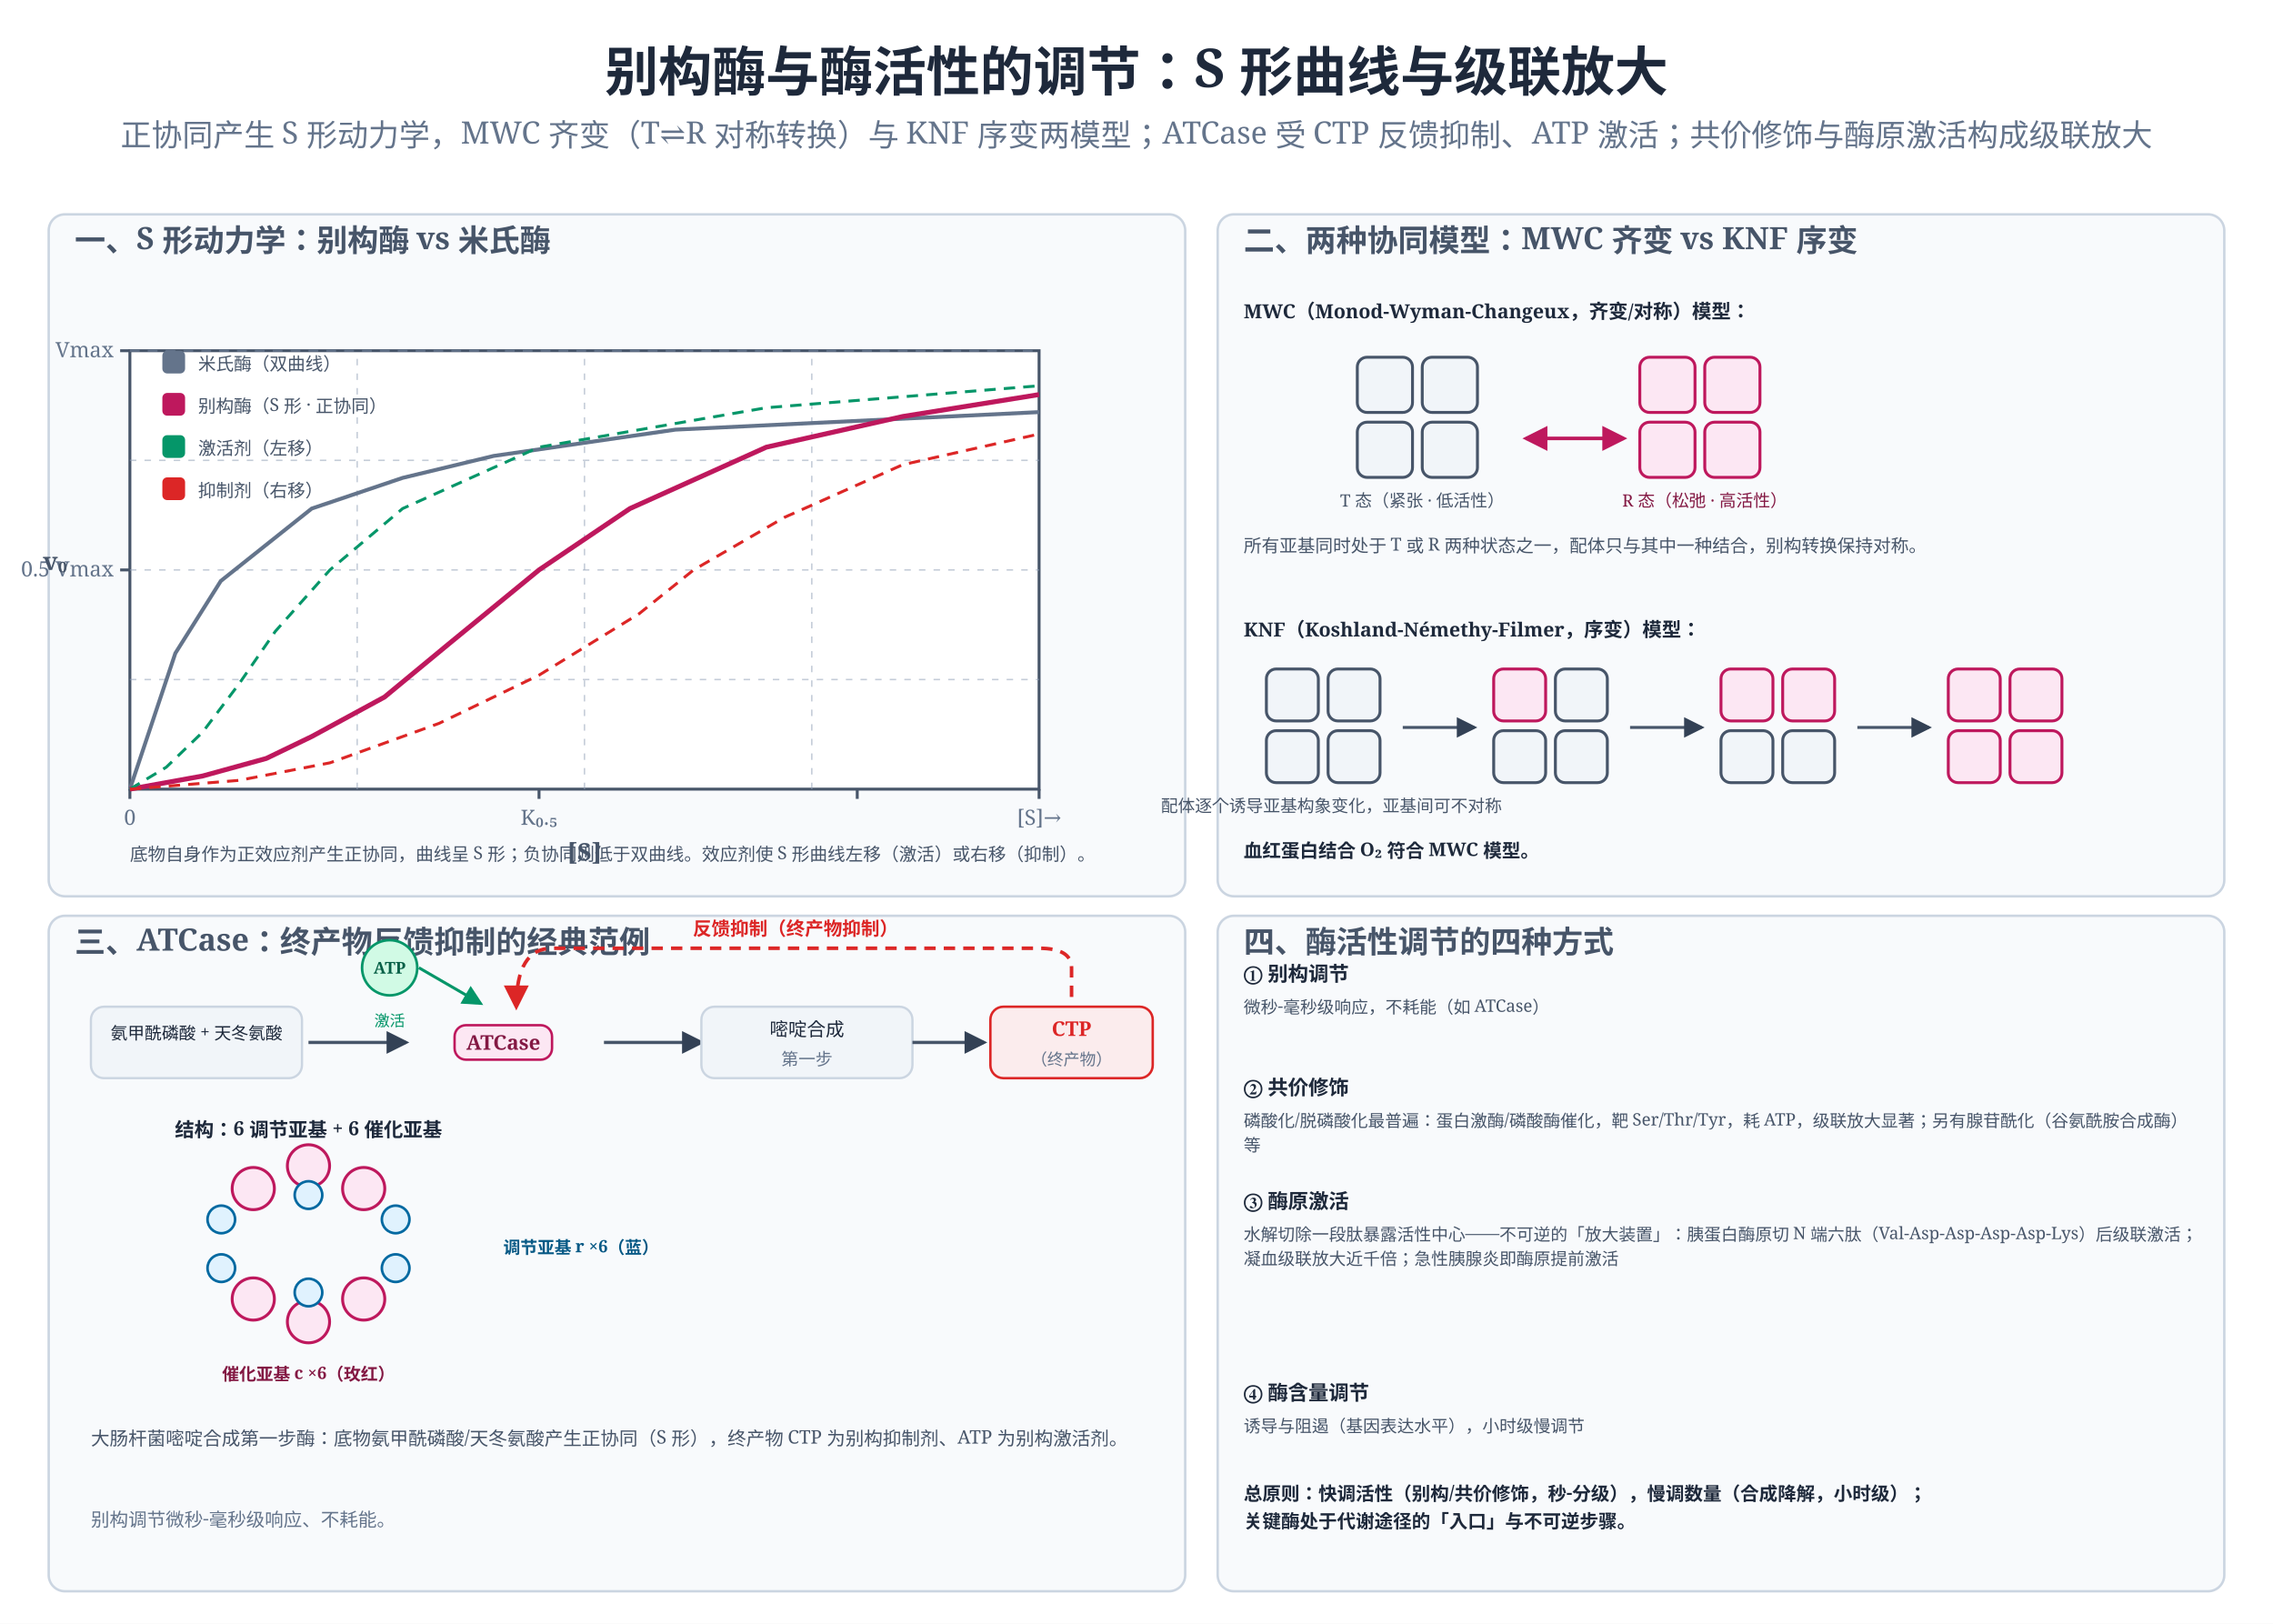
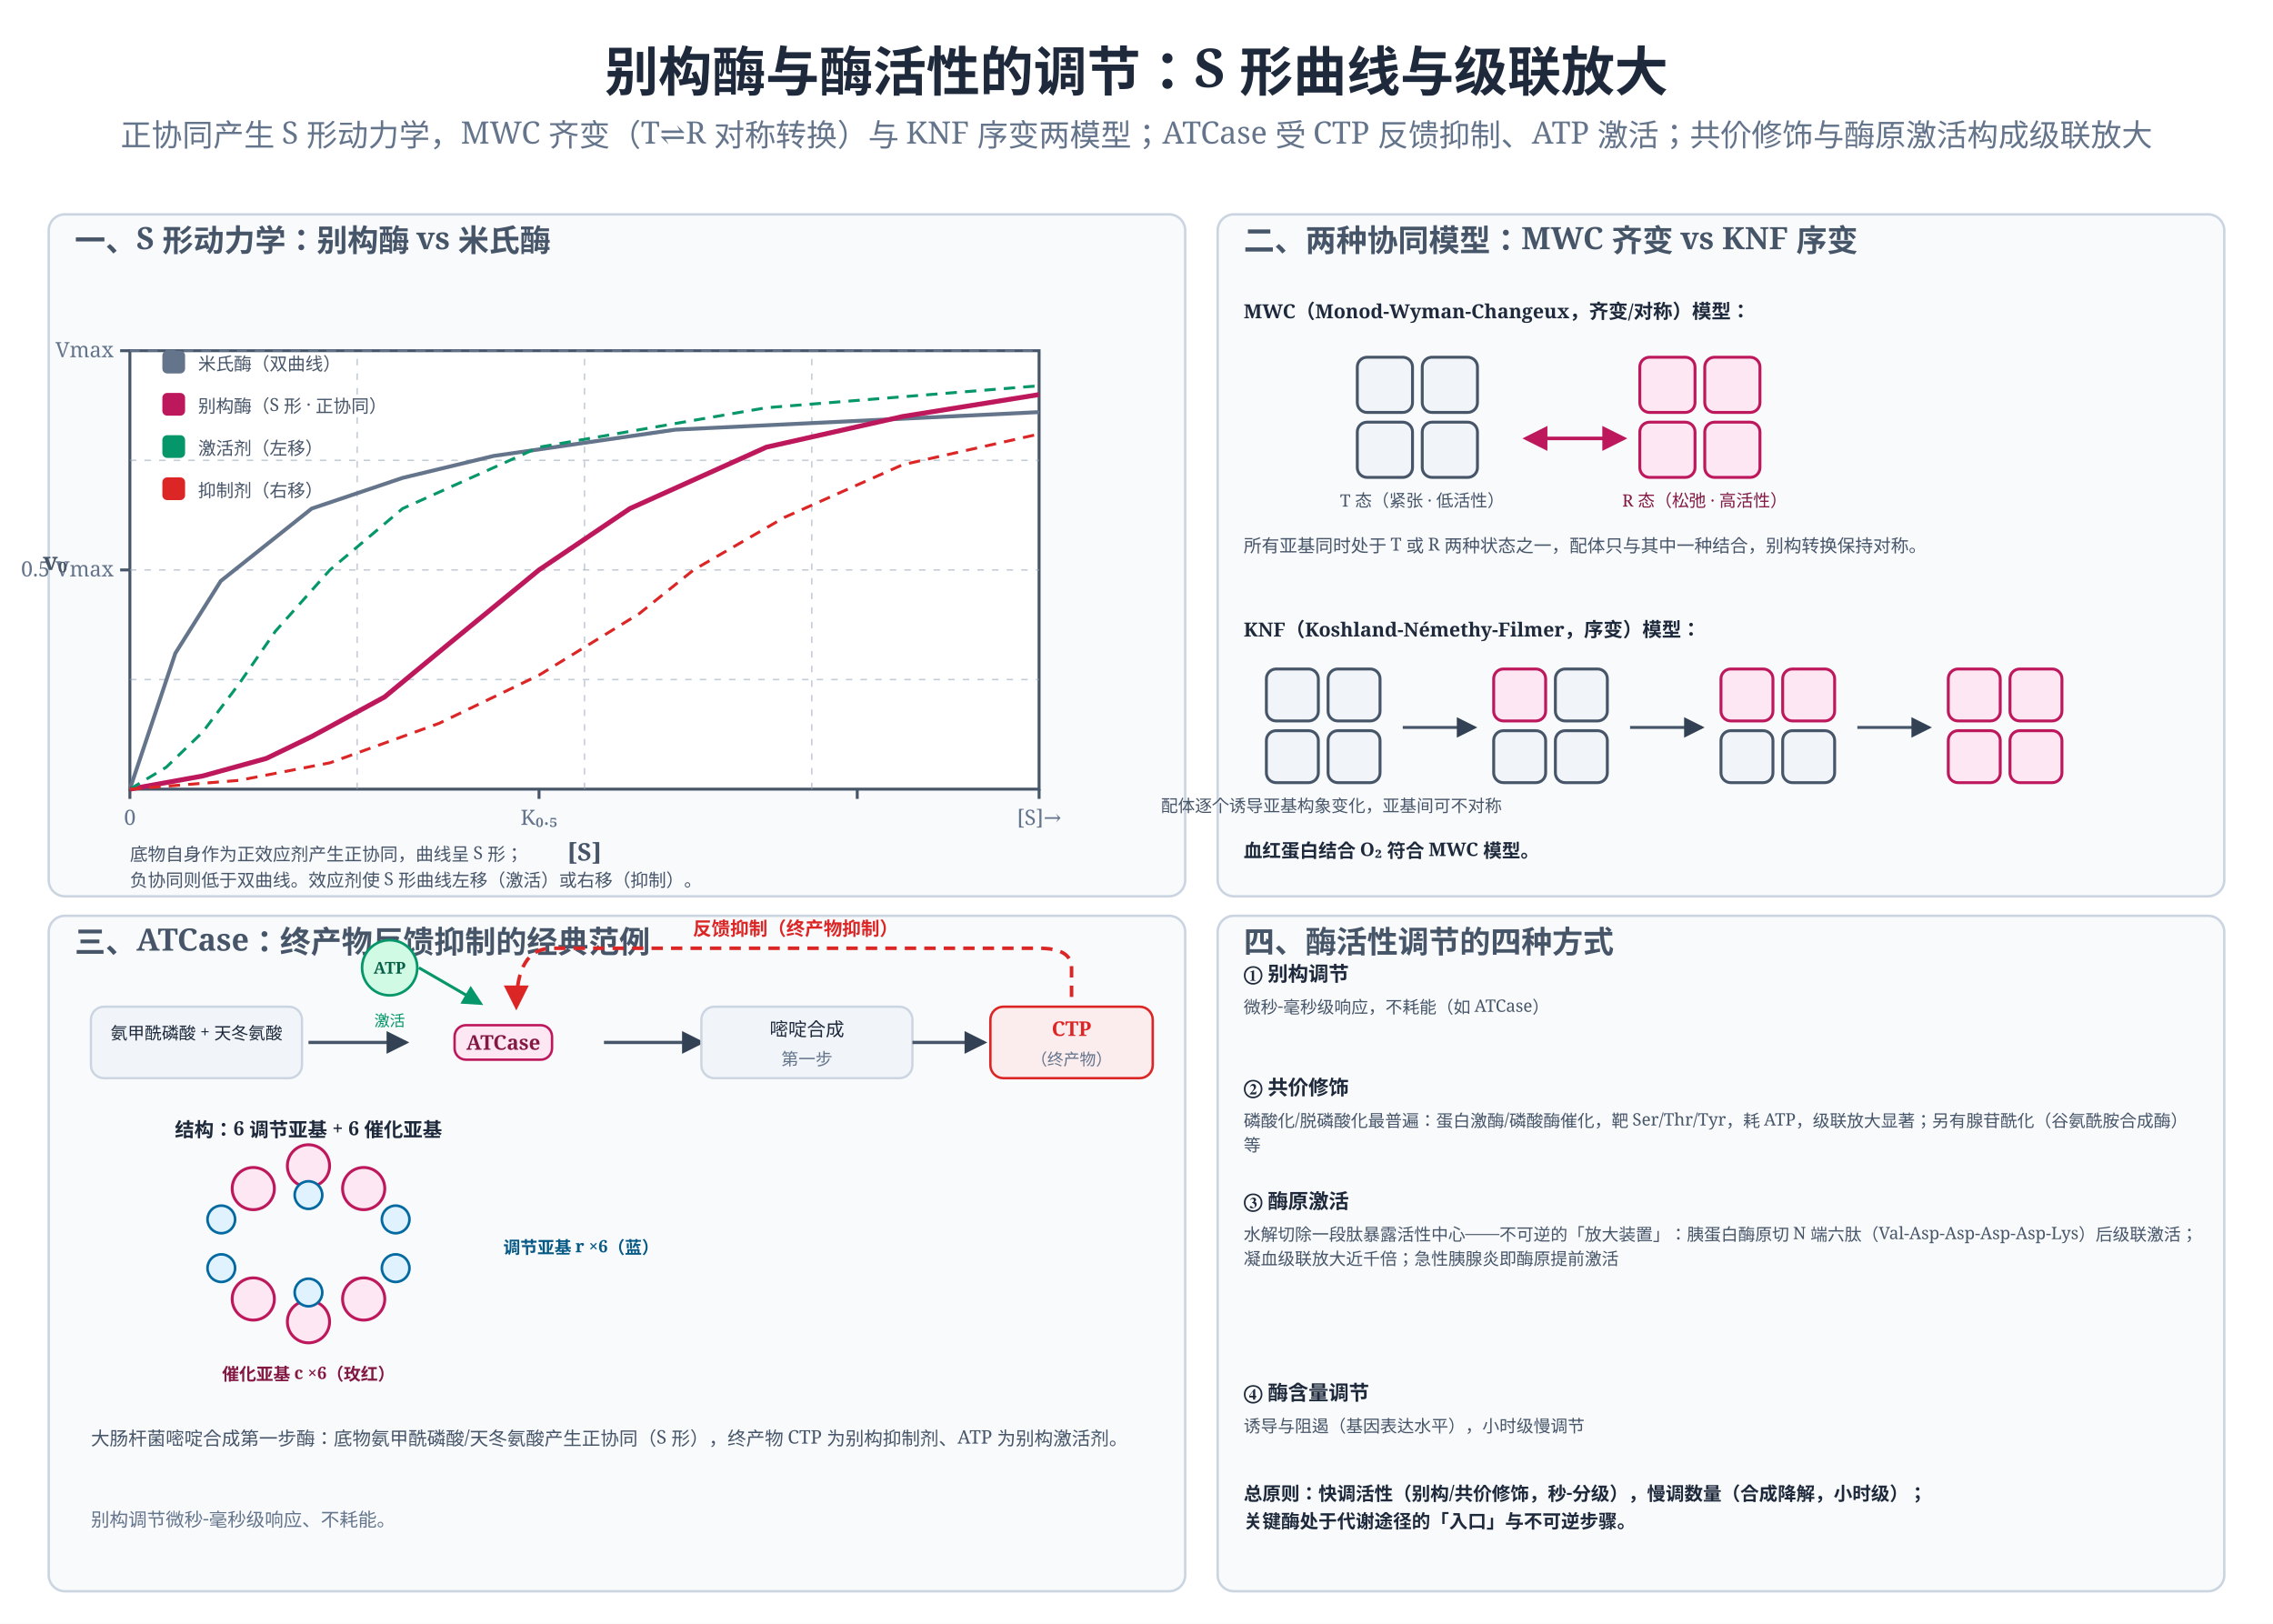
<svg xmlns="http://www.w3.org/2000/svg" width="1400" height="1000" viewBox="0 0 1400 1000" font-family="Noto Serif SC, LXGW WenKai, Songti SC, serif">
  <defs>
    <marker id="arr-ink" viewBox="0 0 10 10" refX="8.5" refY="5" markerWidth="7" markerHeight="7" orient="auto-start-reverse">
      <path d="M0,0 L10,5 L0,10 z" fill="#334155" />
    </marker>
    <marker id="arr-dna" viewBox="0 0 10 10" refX="8.5" refY="5" markerWidth="7" markerHeight="7" orient="auto-start-reverse">
      <path d="M0,0 L10,5 L0,10 z" fill="#0f766e" />
    </marker>
    <marker id="arr-rna" viewBox="0 0 10 10" refX="8.5" refY="5" markerWidth="7" markerHeight="7" orient="auto-start-reverse">
      <path d="M0,0 L10,5 L0,10 z" fill="#b45309" />
    </marker>
    <marker id="arr-pro" viewBox="0 0 10 10" refX="8.5" refY="5" markerWidth="7" markerHeight="7" orient="auto-start-reverse">
      <path d="M0,0 L10,5 L0,10 z" fill="#6d28d9" />
    </marker>
    <marker id="arr-enz" viewBox="0 0 10 10" refX="8.5" refY="5" markerWidth="7" markerHeight="7" orient="auto-start-reverse">
      <path d="M0,0 L10,5 L0,10 z" fill="#be185d" />
    </marker>
    <marker id="arr-acc" viewBox="0 0 10 10" refX="8.5" refY="5" markerWidth="7" markerHeight="7" orient="auto-start-reverse">
      <path d="M0,0 L10,5 L0,10 z" fill="#0369a1" />
    </marker>
    <marker id="arr-ok" viewBox="0 0 10 10" refX="8.5" refY="5" markerWidth="7" markerHeight="7" orient="auto-start-reverse">
      <path d="M0,0 L10,5 L0,10 z" fill="#059669" />
    </marker>
    <marker id="arr-warn" viewBox="0 0 10 10" refX="8.5" refY="5" markerWidth="7" markerHeight="7" orient="auto-start-reverse">
      <path d="M0,0 L10,5 L0,10 z" fill="#b45309" />
    </marker>
    <marker id="arr-bad" viewBox="0 0 10 10" refX="8.5" refY="5" markerWidth="7" markerHeight="7" orient="auto-start-reverse">
      <path d="M0,0 L10,5 L0,10 z" fill="#dc2626" />
    </marker>
    <marker id="arr-mute" viewBox="0 0 10 10" refX="8.5" refY="5" markerWidth="7" markerHeight="7" orient="auto-start-reverse">
      <path d="M0,0 L10,5 L0,10 z" fill="#94a3b8" />
    </marker>
  </defs>
  <rect x="0" y="0" width="1400" height="1000" fill="#ffffff" />
  <text x="700" y="56" text-anchor="middle" font-size="33" font-weight="700" fill="#1e293b">别构酶与酶活性的调节：S 形曲线与级联放大</text>
  <text x="700" y="90" text-anchor="middle" font-size="19" fill="#64748b">正协同产生 S 形动力学，MWC 齐变（T⇌R 对称转换）与 KNF 序变两模型；ATCase 受 CTP 反馈抑制、ATP 激活；共价修饰与酶原激活构成级联放大</text>
  <rect x="30" y="132" width="700" height="420" rx="10" fill="#f8fafc" stroke="#cbd5e1" stroke-width="1.5" />
  <text x="46" y="154.84" font-size="19" fill="#475569" font-weight="700">一、S 形动力学：别构酶 vs 米氏酶</text>
  <rect x="80" y="216" width="560" height="270" fill="#ffffff" stroke="#475569" stroke-width="1.8" />
  <line x1="80" y1="418.5" x2="640" y2="418.5" stroke="#94a3b8" stroke-width="0.9" stroke-dasharray="4 5" opacity="0.55" />
  <line x1="220" y1="486" x2="220" y2="216" stroke="#94a3b8" stroke-width="0.9" stroke-dasharray="4 5" opacity="0.55" />
  <line x1="80" y1="351" x2="640" y2="351" stroke="#94a3b8" stroke-width="0.9" stroke-dasharray="4 5" opacity="0.55" />
  <line x1="360" y1="486" x2="360" y2="216" stroke="#94a3b8" stroke-width="0.9" stroke-dasharray="4 5" opacity="0.55" />
  <line x1="80" y1="283.5" x2="640" y2="283.5" stroke="#94a3b8" stroke-width="0.9" stroke-dasharray="4 5" opacity="0.55" />
  <line x1="500" y1="486" x2="500" y2="216" stroke="#94a3b8" stroke-width="0.9" stroke-dasharray="4 5" opacity="0.55" />
  <line x1="80" y1="486" x2="80" y2="492" stroke="#475569" stroke-width="1.8" />
  <text x="80" y="508" font-size="13" fill="#64748b" text-anchor="middle">0</text>
  <line x1="332" y1="486" x2="332" y2="492" stroke="#475569" stroke-width="1.8" />
  <text x="332" y="508" font-size="13" fill="#64748b" text-anchor="middle">K₀.₅</text>
  <line x1="528" y1="486" x2="528" y2="492" stroke="#475569" stroke-width="1.8" />
  <line x1="640" y1="486" x2="640" y2="492" stroke="#475569" stroke-width="1.8" />
  <text x="640" y="508" font-size="13" fill="#64748b" text-anchor="middle">[S]→</text>
  <line x1="74" y1="216" x2="80" y2="216" stroke="#475569" stroke-width="1.8" />
  <text x="70" y="220" font-size="13" fill="#64748b" text-anchor="end">Vmax</text>
  <line x1="74" y1="351" x2="80" y2="351" stroke="#475569" stroke-width="1.8" />
  <text x="70" y="355" font-size="13" fill="#64748b" text-anchor="end">0.5 Vmax</text>
  <text x="360" y="530" font-size="15" fill="#475569" text-anchor="middle" font-weight="600">[S]</text>
  <text x="34" y="351" font-size="15" fill="#475569" text-anchor="middle" font-weight="600">v₀</text>
  <line x1="80" y1="216" x2="640" y2="216" stroke="#64748b" stroke-width="1.2" stroke-dasharray="6 5" />
  <path d="M80.0,486.0 L108.0,402.3 L136.0,357.8 L192.0,313.2 L248.0,294.3 L304.0,280.8 L416.0,264.6 L640.0,253.8" fill="none" stroke="#64748b" stroke-width="2.4" />
  <path d="M80.0,486.0 L124.8,477.9 L164.0,467.1 L192.0,453.6 L236.8,429.3 L276.0,396.9 L332.0,351.0 L388.0,313.2 L472.0,275.4 L556.0,256.5 L640.0,243.0" fill="none" stroke="#be185d" stroke-width="3" />
  <path d="M80.0,486.0 L102.4,472.5 L124.8,450.9 L147.2,421.2 L169.6,388.8 L203.2,351.0 L248.0,313.2 L332.0,275.4 L472.0,251.1 L640.0,237.6" fill="none" stroke="#059669" stroke-width="1.8" stroke-dasharray="7 5" />
  <path d="M80.0,486.0 L147.2,480.6 L203.2,469.8 L270.4,445.5 L332.0,415.8 L393.6,378.0 L427.2,351.0 L483.2,318.6 L556.0,286.2 L640.0,267.3" fill="none" stroke="#dc2626" stroke-width="1.8" stroke-dasharray="7 5" />
  <rect x="100" y="216" width="14" height="14" rx="3" fill="#64748b" />
  <text x="122" y="228" font-size="11" fill="#475569">米氏酶（双曲线）</text>
  <rect x="100" y="242" width="14" height="14" rx="3" fill="#be185d" />
  <text x="122" y="254" font-size="11" fill="#475569">别构酶（S 形 · 正协同）</text>
  <rect x="100" y="268" width="14" height="14" rx="3" fill="#059669" />
  <text x="122" y="280" font-size="11" fill="#475569">激活剂（左移）</text>
  <rect x="100" y="294" width="14" height="14" rx="3" fill="#dc2626" />
  <text x="122" y="306" font-size="11" fill="#475569">抑制剂（右移）</text>
-   <text x="80" y="530" font-size="11" fill="#475569">底物自身作为正效应剂产生正协同，曲线呈 S 形；负协同则低于双曲线。效应剂使 S 形曲线左移（激活）或右移（抑制）。</text>
+   <text x="80" y="530" font-size="11" fill="#475569">底物自身作为正效应剂产生正协同，曲线呈 S 形；</text>
+   <text x="80" y="546" font-size="11" fill="#475569">负协同则低于双曲线。效应剂使 S 形曲线左移（激活）或右移（抑制）。</text>
  <rect x="750" y="132" width="620" height="420" rx="10" fill="#f8fafc" stroke="#cbd5e1" stroke-width="1.5" />
  <text x="766" y="154.84" font-size="19" fill="#475569" font-weight="700">二、两种协同模型：MWC 齐变 vs KNF 序变</text>
  <text x="766" y="196" font-size="12" fill="#1e293b" font-weight="700">MWC（Monod-Wyman-Changeux，齐变/对称）模型：</text>
  <rect x="836" y="220" width="34" height="34" rx="6" fill="#f1f5f9" stroke="#475569" stroke-width="1.8" />
  <rect x="836" y="260" width="34" height="34" rx="6" fill="#f1f5f9" stroke="#475569" stroke-width="1.8" />
  <rect x="876" y="220" width="34" height="34" rx="6" fill="#f1f5f9" stroke="#475569" stroke-width="1.8" />
  <rect x="876" y="260" width="34" height="34" rx="6" fill="#f1f5f9" stroke="#475569" stroke-width="1.8" />
  <text x="876" y="312" font-size="10.5" fill="#475569" text-anchor="middle">T 态（紧张 · 低活性）</text>
  <line x1="940" y1="270" x2="1000" y2="270" stroke="#be185d" stroke-width="2.2" marker-end="url(#arr-enz)" marker-start="url(#arr-enz)" />
  <rect x="1010" y="220" width="34" height="34" rx="6" fill="#fce7f3" stroke="#be185d" stroke-width="1.8" />
  <rect x="1010" y="260" width="34" height="34" rx="6" fill="#fce7f3" stroke="#be185d" stroke-width="1.8" />
  <rect x="1050" y="220" width="34" height="34" rx="6" fill="#fce7f3" stroke="#be185d" stroke-width="1.8" />
  <rect x="1050" y="260" width="34" height="34" rx="6" fill="#fce7f3" stroke="#be185d" stroke-width="1.8" />
  <text x="1050" y="312" font-size="10.5" fill="#831843" text-anchor="middle">R 态（松弛 · 高活性）</text>
  <text x="766" y="340" font-size="11" fill="#475569">所有亚基同时处于 T 或 R 两种状态之一，配体只与其中一种结合，别构转换保持对称。</text>
  <text x="766" y="392" font-size="12" fill="#1e293b" font-weight="700">KNF（Koshland-Némethy-Filmer，序变）模型：</text>
  <rect x="780" y="412" width="32" height="32" rx="6" fill="#f1f5f9" stroke="#475569" stroke-width="1.8" />
  <rect x="818" y="412" width="32" height="32" rx="6" fill="#f1f5f9" stroke="#475569" stroke-width="1.8" />
  <rect x="780" y="450" width="32" height="32" rx="6" fill="#f1f5f9" stroke="#475569" stroke-width="1.8" />
  <rect x="818" y="450" width="32" height="32" rx="6" fill="#f1f5f9" stroke="#475569" stroke-width="1.8" />
  <line x1="864" y1="448" x2="908" y2="448" stroke="#475569" stroke-width="1.8" marker-end="url(#arr-ink)" />
  <rect x="920" y="412" width="32" height="32" rx="6" fill="#fce7f3" stroke="#be185d" stroke-width="1.8" />
  <rect x="958" y="412" width="32" height="32" rx="6" fill="#f1f5f9" stroke="#475569" stroke-width="1.8" />
  <rect x="920" y="450" width="32" height="32" rx="6" fill="#f1f5f9" stroke="#475569" stroke-width="1.8" />
  <rect x="958" y="450" width="32" height="32" rx="6" fill="#f1f5f9" stroke="#475569" stroke-width="1.8" />
  <line x1="1004" y1="448" x2="1048" y2="448" stroke="#475569" stroke-width="1.8" marker-end="url(#arr-ink)" />
  <rect x="1060" y="412" width="32" height="32" rx="6" fill="#fce7f3" stroke="#be185d" stroke-width="1.8" />
  <rect x="1098" y="412" width="32" height="32" rx="6" fill="#fce7f3" stroke="#be185d" stroke-width="1.8" />
  <rect x="1060" y="450" width="32" height="32" rx="6" fill="#f1f5f9" stroke="#475569" stroke-width="1.8" />
  <rect x="1098" y="450" width="32" height="32" rx="6" fill="#f1f5f9" stroke="#475569" stroke-width="1.8" />
  <line x1="1144" y1="448" x2="1188" y2="448" stroke="#475569" stroke-width="1.8" marker-end="url(#arr-ink)" />
  <rect x="1200" y="412" width="32" height="32" rx="6" fill="#fce7f3" stroke="#be185d" stroke-width="1.8" />
  <rect x="1238" y="412" width="32" height="32" rx="6" fill="#fce7f3" stroke="#be185d" stroke-width="1.8" />
  <rect x="1200" y="450" width="32" height="32" rx="6" fill="#fce7f3" stroke="#be185d" stroke-width="1.8" />
  <rect x="1238" y="450" width="32" height="32" rx="6" fill="#fce7f3" stroke="#be185d" stroke-width="1.8" />
  <text x="820" y="500" font-size="10.5" fill="#475569" text-anchor="middle">配体逐个诱导亚基构象变化，亚基间可不对称</text>
  <text x="766" y="528" font-size="11.5" fill="#1e293b" font-weight="700">血红蛋白结合 O₂ 符合 MWC 模型。</text>
  <rect x="30" y="564" width="700" height="416" rx="10" fill="#f8fafc" stroke="#cbd5e1" stroke-width="1.5" />
  <text x="46" y="586.84" font-size="19" fill="#475569" font-weight="700">三、ATCase：终产物反馈抑制的经典范例</text>
  <rect x="56" y="620" width="130" height="44" rx="8" fill="#f1f5f9" stroke="#cbd5e1" stroke-width="1.4" />
  <text x="121" y="640" font-size="10.5" fill="#1e293b" text-anchor="middle">氨甲酰磷酸 + 天冬氨酸</text>
  <line x1="190" y1="642" x2="250" y2="642" stroke="#475569" stroke-width="2" marker-end="url(#arr-ink)" />
  <rect x="279.984" y="631.375" width="60.032" height="21.25" rx="7" fill="#fce7f3" stroke="#be185d" stroke-width="1.5" />
  <text x="310" y="646.5" font-size="12.5" fill="#831843" text-anchor="middle" font-weight="700">ATCase</text>
  <line x1="372" y1="642" x2="432" y2="642" stroke="#475569" stroke-width="2" marker-end="url(#arr-ink)" />
  <rect x="432" y="620" width="130" height="44" rx="8" fill="#f1f5f9" stroke="#cbd5e1" stroke-width="1.4" />
  <text x="497" y="638" font-size="11.5" fill="#1e293b" text-anchor="middle">嘧啶合成</text>
  <text x="497" y="656" font-size="10.5" fill="#64748b" text-anchor="middle">第一步</text>
  <rect x="610" y="620" width="100" height="44" rx="8" fill="#fee2e2" fill-opacity="0.6" stroke="#dc2626" stroke-width="1.5" />
  <text x="660" y="638" font-size="12.5" fill="#dc2626" text-anchor="middle" font-weight="700">CTP</text>
  <text x="660" y="656" font-size="10" fill="#64748b" text-anchor="middle">（终产物）</text>
  <line x1="562" y1="642" x2="606" y2="642" stroke="#475569" stroke-width="2" marker-end="url(#arr-ink)" />
  <path d="M660,614 L660,596 Q660,584 640,584 L340,584 Q318,584 318,620" fill="none" stroke="#dc2626" stroke-width="2.2" stroke-dasharray="7 5" marker-end="url(#arr-bad)" />
  <text x="490" y="576" font-size="11.5" fill="#dc2626" text-anchor="middle" font-weight="700">反馈抑制（终产物抑制）</text>
  <circle cx="240" cy="596" r="17" fill="#d1fae5" stroke="#059669" stroke-width="1.6" />
  <text x="240" y="599.6" font-size="10" fill="#065f46" text-anchor="middle" font-weight="700">ATP</text>
  <line x1="258" y1="596" x2="296" y2="618" stroke="#059669" stroke-width="1.8" marker-end="url(#arr-ok)" />
  <text x="240" y="632" font-size="9.5" fill="#059669" text-anchor="middle">激活</text>
  <text x="190" y="700" font-size="12" fill="#1e293b" text-anchor="middle" font-weight="700">结构：6 调节亚基 + 6 催化亚基</text>
  <circle cx="156" cy="732" r="13" fill="#fce7f3" stroke="#be185d" stroke-width="1.8" />
  <circle cx="190" cy="718" r="13" fill="#fce7f3" stroke="#be185d" stroke-width="1.8" />
  <circle cx="224" cy="732" r="13" fill="#fce7f3" stroke="#be185d" stroke-width="1.8" />
  <circle cx="156" cy="800" r="13" fill="#fce7f3" stroke="#be185d" stroke-width="1.8" />
  <circle cx="190" cy="814" r="13" fill="#fce7f3" stroke="#be185d" stroke-width="1.8" />
  <circle cx="224" cy="800" r="13" fill="#fce7f3" stroke="#be185d" stroke-width="1.8" />
  <circle cx="243.694" cy="781" r="8.5" fill="#e0f2fe" stroke="#0369a1" stroke-width="1.6" />
  <circle cx="190" cy="796" r="8.5" fill="#e0f2fe" stroke="#0369a1" stroke-width="1.6" />
  <circle cx="136.306" cy="781" r="8.5" fill="#e0f2fe" stroke="#0369a1" stroke-width="1.6" />
  <circle cx="136.306" cy="751" r="8.5" fill="#e0f2fe" stroke="#0369a1" stroke-width="1.6" />
  <circle cx="190" cy="736" r="8.5" fill="#e0f2fe" stroke="#0369a1" stroke-width="1.6" />
  <circle cx="243.694" cy="751" r="8.5" fill="#e0f2fe" stroke="#0369a1" stroke-width="1.6" />
  <text x="190" y="850" font-size="10.5" fill="#831843" text-anchor="middle" font-weight="700">催化亚基 c ×6（玫红）</text>
  <text x="310" y="772" font-size="10.5" fill="#075985" font-weight="700">调节亚基 r ×6（蓝）</text>
  <text x="56" y="890" font-size="11.5" fill="#475569">大肠杆菌嘧啶合成第一步酶：底物氨甲酰磷酸/天冬氨酸产生正协同（S 形），终产物 CTP 为别构抑制剂、ATP 为别构激活剂。</text>
  <text x="56" y="940" font-size="11.5" fill="#64748b">别构调节微秒-毫秒级响应、不耗能。</text>
  <rect x="750" y="564" width="620" height="416" rx="10" fill="#f8fafc" stroke="#cbd5e1" stroke-width="1.5" />
  <text x="766" y="586.84" font-size="19" fill="#475569" font-weight="700">四、酶活性调节的四种方式</text>
  <text x="766" y="604" font-size="12.5" fill="#1e293b" font-weight="700">① 别构调节</text>
  <text x="766" y="624" font-size="10.5" fill="#475569">微秒-毫秒级响应，不耗能（如 ATCase）</text>
  <text x="766" y="674" font-size="12.5" fill="#1e293b" font-weight="700">② 共价修饰</text>
  <text x="766" y="694" font-size="10.5" fill="#475569">磷酸化/脱磷酸化最普遍：蛋白激酶/磷酸酶催化，靶 Ser/Thr/Tyr，耗 ATP，级联放大显著；另有腺苷酰化（谷氨酰胺合成酶）</text>
  <text x="766" y="709" font-size="10.5" fill="#475569">等</text>
  <text x="766" y="744" font-size="12.5" fill="#1e293b" font-weight="700">③ 酶原激活</text>
  <text x="766" y="764" font-size="10.5" fill="#475569">水解切除一段肽暴露活性中心——不可逆的「放大装置」：胰蛋白酶原切 N 端六肽（Val-Asp-Asp-Asp-Asp-Lys）后级联激活；</text>
  <text x="766" y="779" font-size="10.5" fill="#475569">凝血级联放大近千倍；急性胰腺炎即酶原提前激活</text>
  <text x="766" y="862" font-size="12.5" fill="#1e293b" font-weight="700">④ 酶含量调节</text>
  <text x="766" y="882" font-size="10.5" fill="#475569">诱导与阻遏（基因表达水平），小时级慢调节</text>
  <text x="766" y="924" font-size="11.5" fill="#1e293b" font-weight="700">总原则：快调活性（别构/共价修饰，秒-分级），慢调数量（合成降解，小时级）；</text>
  <text x="766" y="941" font-size="11.5" fill="#1e293b" font-weight="700">关键酶处于代谢途径的「入口」与不可逆步骤。</text>
</svg>
